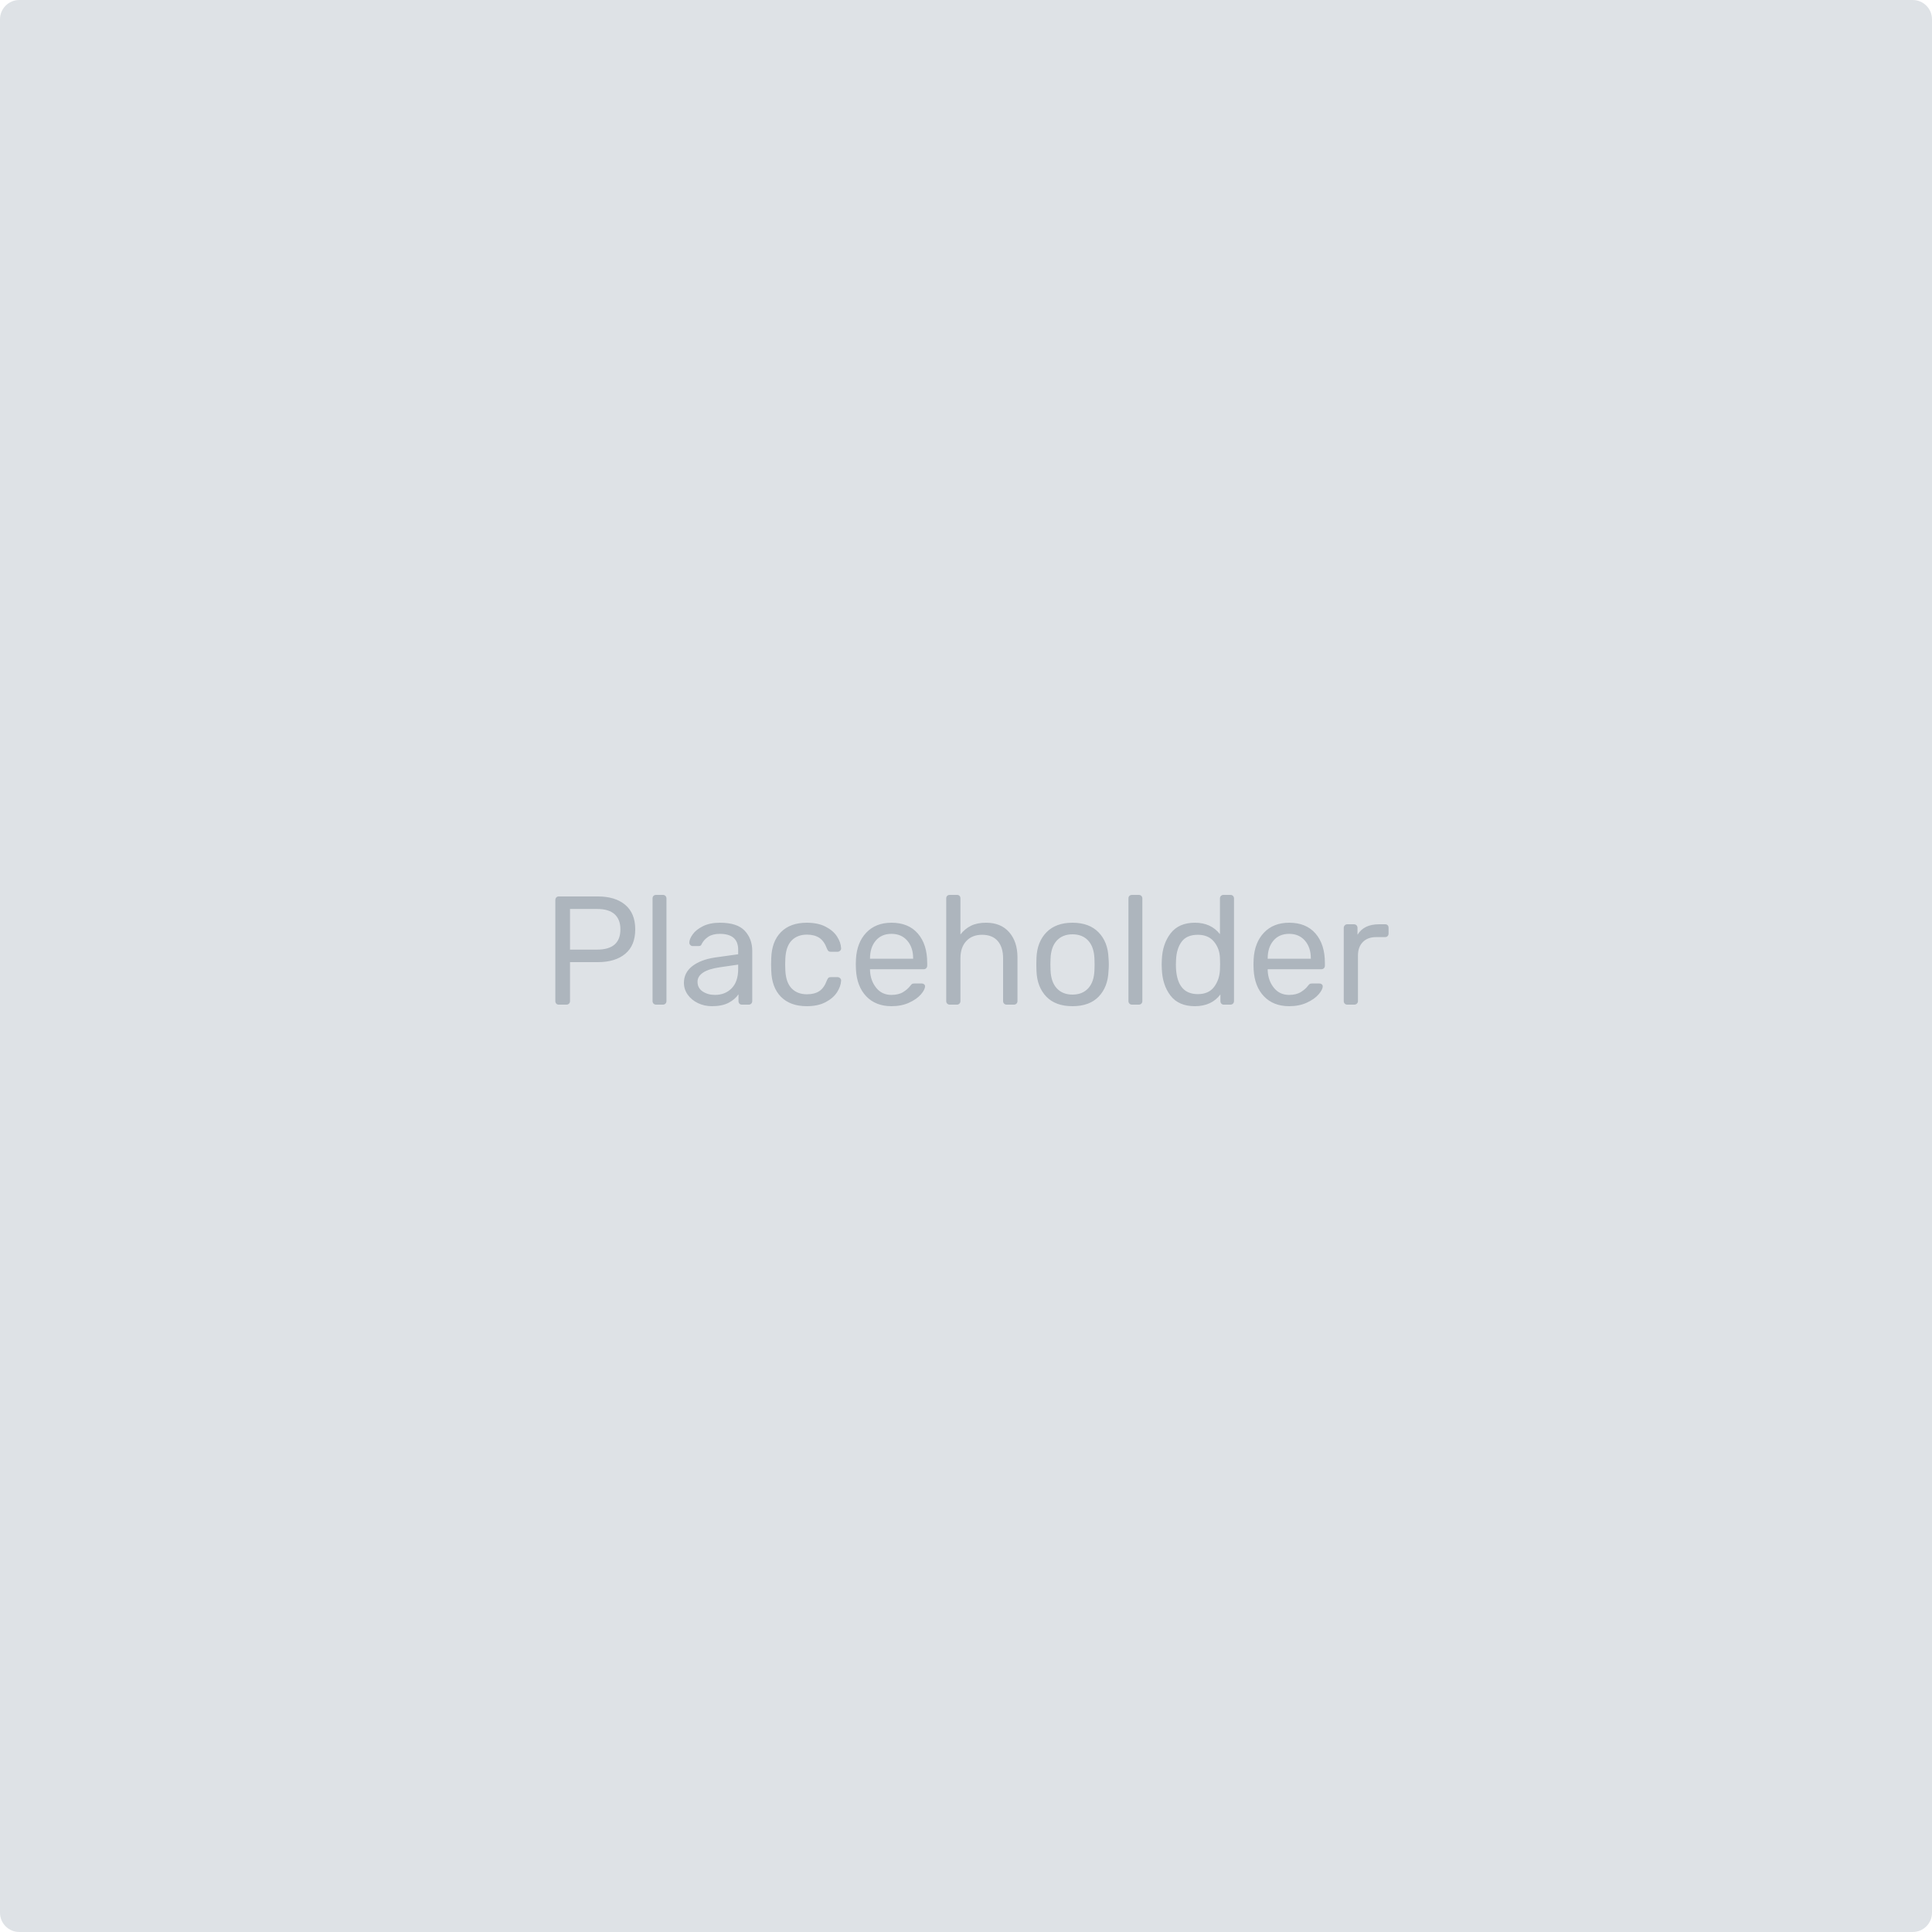
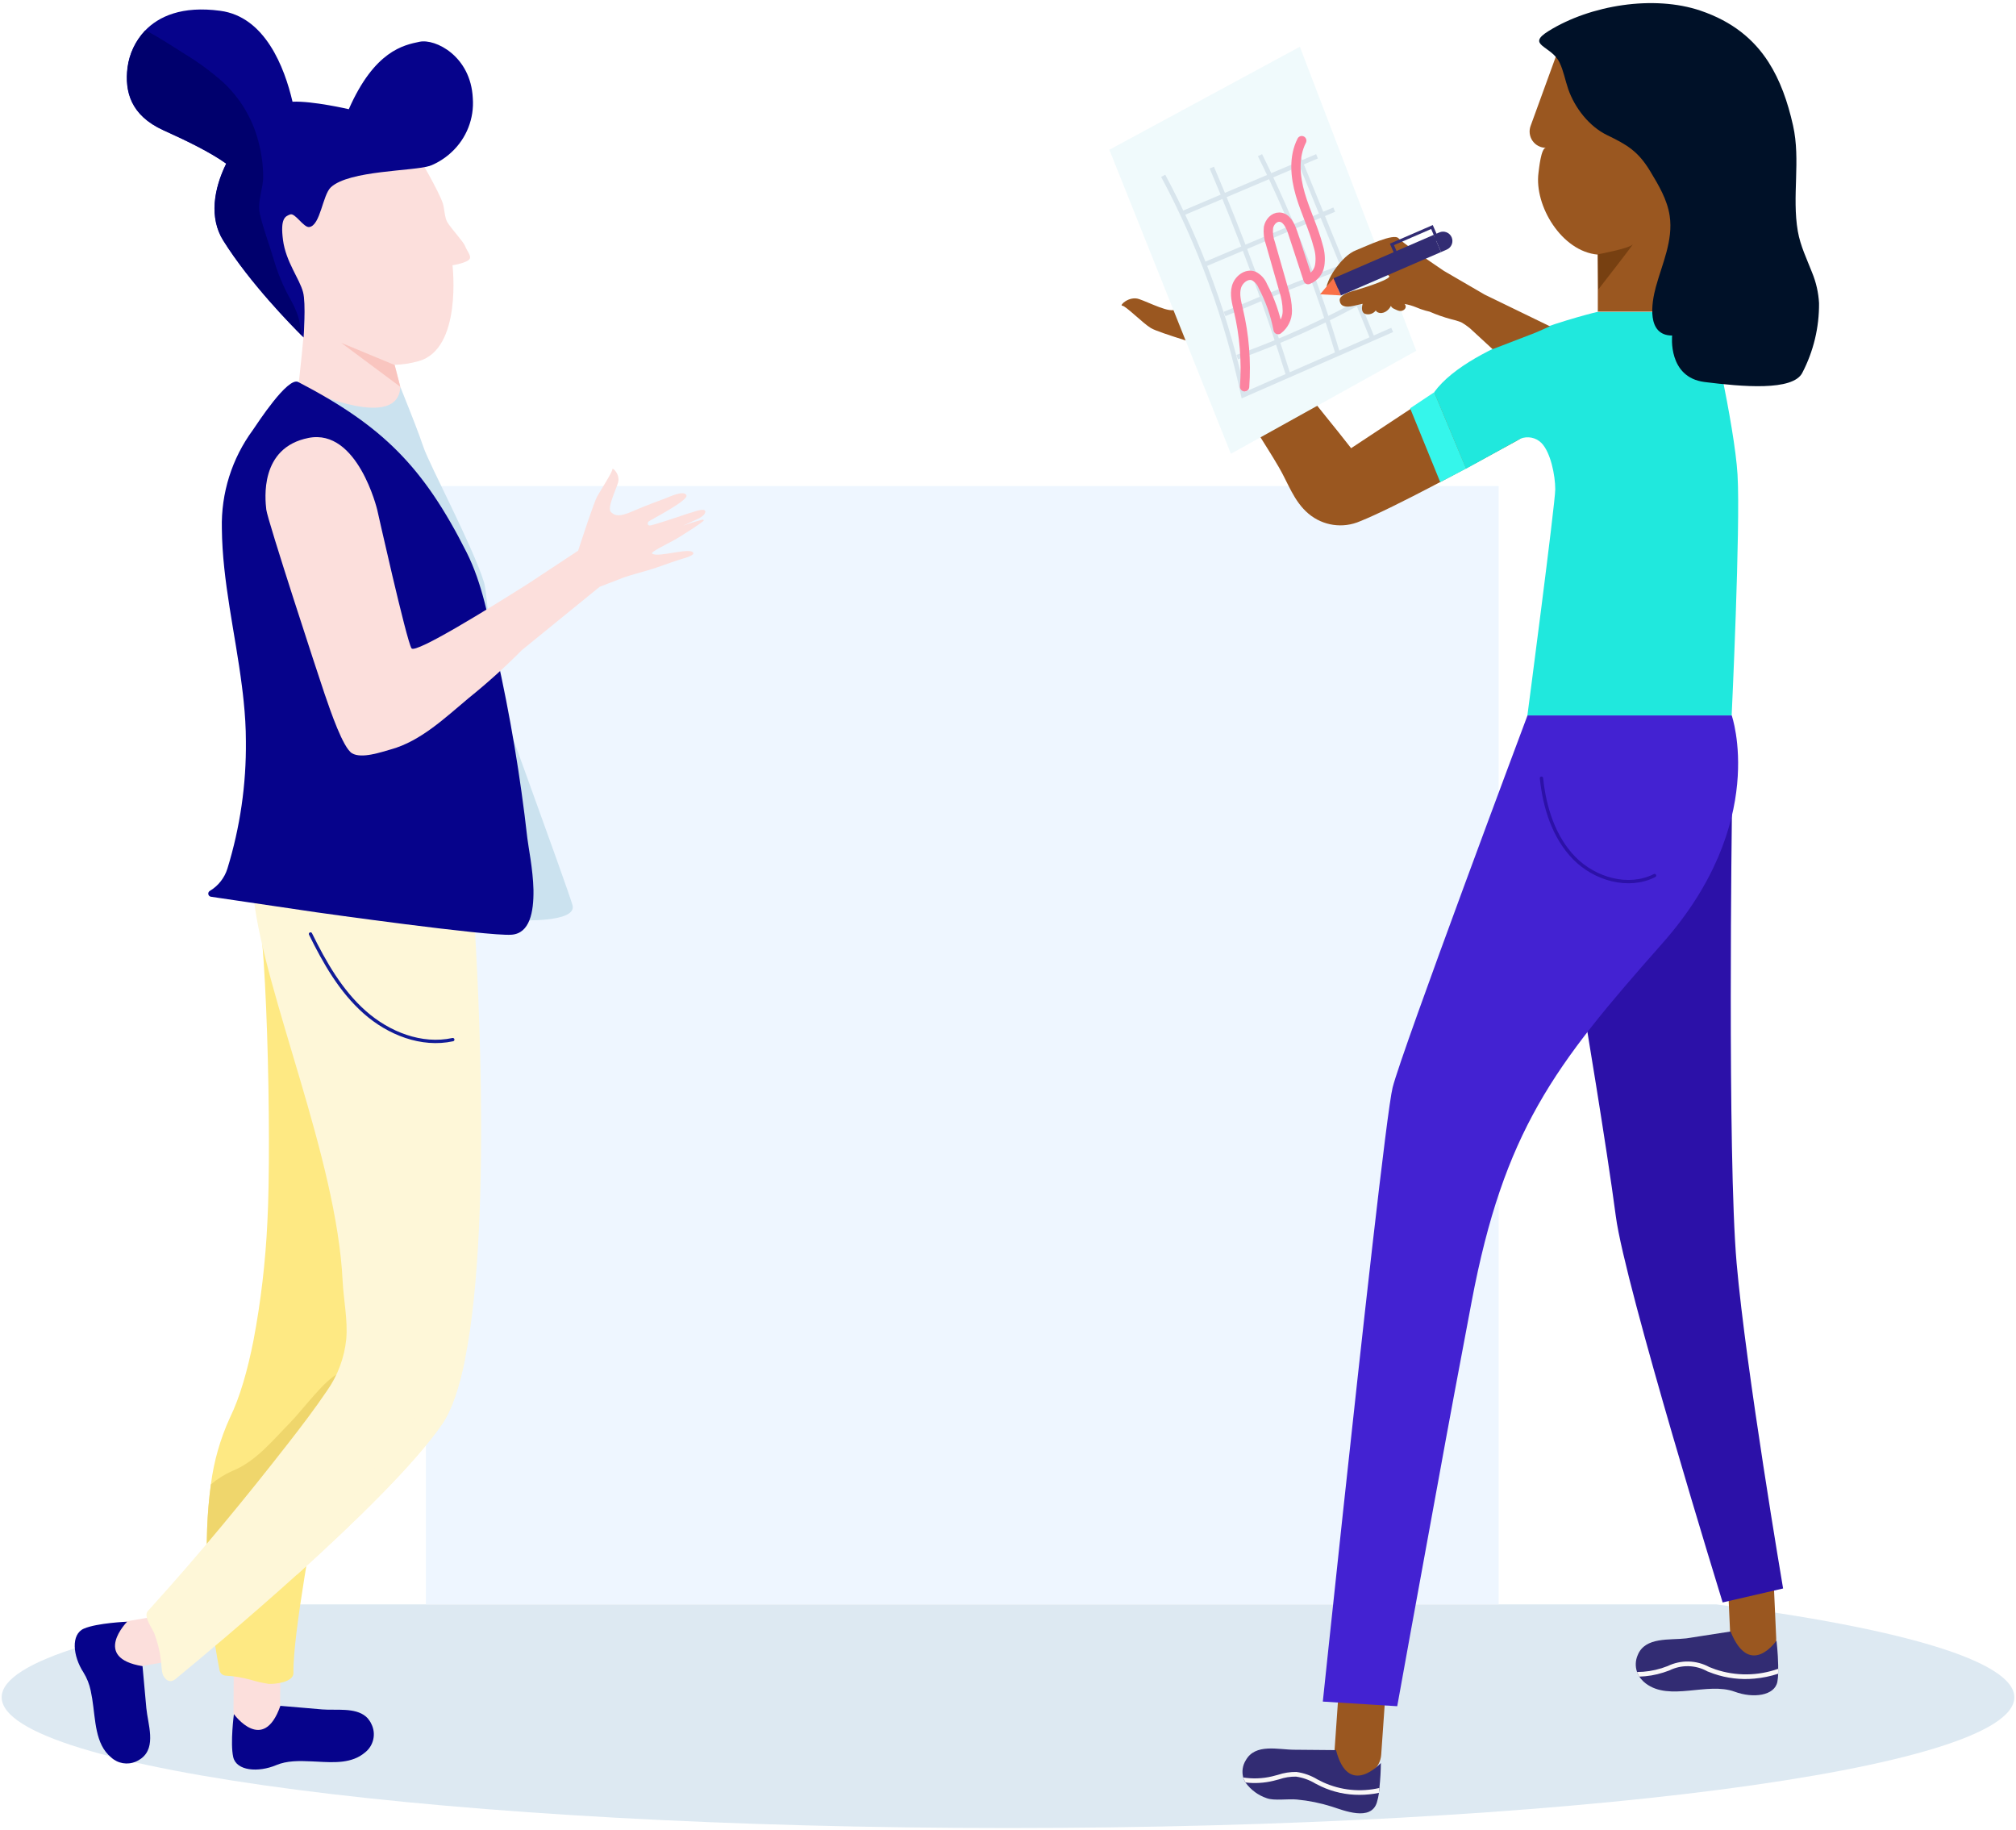
- <svg xmlns="http://www.w3.org/2000/svg" width="400px" height="400px" viewBox="0 0 400 400" version="1.1">
-   <g id="Colors" stroke="none" stroke-width="1" fill="none" fill-rule="evenodd" transform="translate(-470, -602)">
-     <g id="Group" transform="translate(470, 602)">
-       <rect id="Rectangle" fill="#DEE2E6" x="0" y="0" width="400" height="400" rx="4" />
-       <path d="M115.68,208 C115.467,208 115.296,207.931 115.168,207.792 C115.04,207.653 114.976,207.477 114.976,207.264 L114.976,186.368 C114.976,186.133 115.04,185.947 115.168,185.808 C115.296,185.669 115.467,185.6 115.68,185.6 L123.776,185.6 C126.187,185.6 128.08,186.181 129.456,187.344 C130.832,188.507 131.52,190.197 131.52,192.416 C131.52,194.635 130.832,196.32 129.456,197.472 C128.08,198.624 126.187,199.2 123.776,199.2 L118.016,199.2 L118.016,207.264 C118.016,207.477 117.947,207.653 117.808,207.792 C117.669,207.931 117.493,208 117.28,208 L115.68,208 Z M123.616,196.608 C126.837,196.608 128.448,195.211 128.448,192.416 C128.448,191.051 128.048,190.005 127.248,189.28 C126.448,188.555 125.237,188.192 123.616,188.192 L118.016,188.192 L118.016,196.608 L123.616,196.608 Z M135.84,208 C135.627,208 135.451,207.931 135.312,207.792 C135.173,207.653 135.104,207.477 135.104,207.264 L135.104,186.016 C135.104,185.781 135.173,185.6 135.312,185.472 C135.451,185.344 135.627,185.28 135.84,185.28 L137.248,185.28 C137.461,185.28 137.637,185.349 137.776,185.488 C137.915,185.627 137.984,185.803 137.984,186.016 L137.984,207.264 C137.984,207.477 137.915,207.653 137.776,207.792 C137.637,207.931 137.461,208 137.248,208 L135.84,208 Z M147.392,208.32 C146.347,208.32 145.381,208.107 144.496,207.68 C143.611,207.253 142.907,206.672 142.384,205.936 C141.861,205.2 141.6,204.384 141.6,203.488 C141.6,202.08 142.176,200.928 143.328,200.032 C144.48,199.136 146.048,198.539 148.032,198.24 L152.832,197.568 L152.832,196.64 C152.832,194.443 151.563,193.344 149.024,193.344 C148.043,193.344 147.253,193.541 146.656,193.936 C146.059,194.331 145.621,194.795 145.344,195.328 C145.259,195.541 145.168,195.685 145.072,195.76 C144.976,195.835 144.843,195.872 144.672,195.872 L143.424,195.872 C143.232,195.872 143.067,195.803 142.928,195.664 C142.789,195.525 142.72,195.36 142.72,195.168 C142.72,194.677 142.949,194.107 143.408,193.456 C143.867,192.805 144.576,192.24 145.536,191.76 C146.496,191.28 147.669,191.04 149.056,191.04 C151.445,191.04 153.157,191.595 154.192,192.704 C155.227,193.813 155.744,195.2 155.744,196.864 L155.744,207.264 C155.744,207.477 155.675,207.653 155.536,207.792 C155.397,207.931 155.221,208 155.008,208 L153.6,208 C153.387,208 153.216,207.931 153.088,207.792 C152.96,207.653 152.896,207.477 152.896,207.264 L152.896,205.856 C152.427,206.56 151.744,207.147 150.848,207.616 C149.952,208.085 148.8,208.32 147.392,208.32 Z M148.032,205.984 C149.44,205.984 150.592,205.525 151.488,204.608 C152.384,203.691 152.832,202.357 152.832,200.608 L152.832,199.712 L149.088,200.256 C147.552,200.469 146.389,200.832 145.6,201.344 C144.811,201.856 144.416,202.496 144.416,203.264 C144.416,204.139 144.773,204.811 145.488,205.28 C146.203,205.749 147.051,205.984 148.032,205.984 Z M167.04,208.32 C164.757,208.32 162.976,207.675 161.696,206.384 C160.416,205.093 159.744,203.285 159.68,200.96 L159.648,199.68 L159.68,198.4 C159.744,196.075 160.416,194.267 161.696,192.976 C162.976,191.685 164.757,191.04 167.04,191.04 C168.576,191.04 169.872,191.312 170.928,191.856 C171.984,192.4 172.773,193.077 173.296,193.888 C173.819,194.699 174.101,195.509 174.144,196.32 C174.165,196.512 174.096,196.683 173.936,196.832 C173.776,196.981 173.6,197.056 173.408,197.056 L172,197.056 C171.787,197.056 171.627,197.008 171.52,196.912 C171.413,196.816 171.307,196.64 171.2,196.384 C170.816,195.339 170.288,194.597 169.616,194.16 C168.944,193.723 168.096,193.504 167.072,193.504 C165.728,193.504 164.661,193.92 163.872,194.752 C163.083,195.584 162.656,196.853 162.592,198.56 L162.56,199.68 L162.592,200.8 C162.656,202.507 163.083,203.776 163.872,204.608 C164.661,205.44 165.728,205.856 167.072,205.856 C168.117,205.856 168.971,205.637 169.632,205.2 C170.293,204.763 170.816,204.021 171.2,202.976 C171.307,202.72 171.413,202.544 171.52,202.448 C171.627,202.352 171.787,202.304 172,202.304 L173.408,202.304 C173.6,202.304 173.776,202.379 173.936,202.528 C174.096,202.677 174.165,202.848 174.144,203.04 C174.101,203.829 173.819,204.629 173.296,205.44 C172.773,206.251 171.984,206.933 170.928,207.488 C169.872,208.043 168.576,208.32 167.04,208.32 Z M184.576,208.32 C182.4,208.32 180.661,207.643 179.36,206.288 C178.059,204.933 177.344,203.083 177.216,200.736 L177.184,199.648 L177.216,198.592 C177.344,196.288 178.059,194.453 179.36,193.088 C180.661,191.723 182.4,191.04 184.576,191.04 C186.923,191.04 188.741,191.787 190.032,193.28 C191.323,194.773 191.968,196.8 191.968,199.36 L191.968,199.936 C191.968,200.149 191.899,200.325 191.76,200.464 C191.621,200.603 191.445,200.672 191.232,200.672 L180.128,200.672 L180.128,200.96 C180.192,202.347 180.619,203.531 181.408,204.512 C182.197,205.493 183.243,205.984 184.544,205.984 C185.547,205.984 186.363,205.787 186.992,205.392 C187.621,204.997 188.096,204.587 188.416,204.16 C188.608,203.904 188.757,203.749 188.864,203.696 C188.971,203.643 189.152,203.616 189.408,203.616 L190.816,203.616 C191.008,203.616 191.173,203.669 191.312,203.776 C191.451,203.883 191.52,204.021 191.52,204.192 C191.52,204.661 191.232,205.227 190.656,205.888 C190.08,206.549 189.264,207.12 188.208,207.6 C187.152,208.08 185.941,208.32 184.576,208.32 Z M189.056,198.496 L189.056,198.4 C189.056,196.907 188.651,195.691 187.84,194.752 C187.029,193.813 185.941,193.344 184.576,193.344 C183.189,193.344 182.101,193.813 181.312,194.752 C180.523,195.691 180.128,196.907 180.128,198.4 L180.128,198.496 L189.056,198.496 Z M196.64,208 C196.427,208 196.251,207.931 196.112,207.792 C195.973,207.653 195.904,207.477 195.904,207.264 L195.904,186.016 C195.904,185.781 195.973,185.6 196.112,185.472 C196.251,185.344 196.427,185.28 196.64,185.28 L198.112,185.28 C198.347,185.28 198.528,185.344 198.656,185.472 C198.784,185.6 198.848,185.781 198.848,186.016 L198.848,193.472 C199.467,192.683 200.197,192.08 201.04,191.664 C201.883,191.248 202.923,191.04 204.16,191.04 C206.208,191.04 207.803,191.696 208.944,193.008 C210.085,194.32 210.656,196.053 210.656,198.208 L210.656,207.264 C210.656,207.477 210.587,207.653 210.448,207.792 C210.309,207.931 210.133,208 209.92,208 L208.416,208 C208.203,208 208.027,207.931 207.888,207.792 C207.749,207.653 207.68,207.477 207.68,207.264 L207.68,198.4 C207.68,196.864 207.307,195.669 206.56,194.816 C205.813,193.963 204.736,193.536 203.328,193.536 C201.963,193.536 200.875,193.968 200.064,194.832 C199.253,195.696 198.848,196.885 198.848,198.4 L198.848,207.264 C198.848,207.477 198.779,207.653 198.64,207.792 C198.501,207.931 198.325,208 198.112,208 L196.64,208 Z M222.048,208.32 C219.701,208.32 217.893,207.659 216.624,206.336 C215.355,205.013 214.677,203.253 214.592,201.056 L214.56,199.68 L214.592,198.304 C214.677,196.107 215.365,194.347 216.656,193.024 C217.947,191.701 219.744,191.04 222.048,191.04 C224.352,191.04 226.149,191.701 227.44,193.024 C228.731,194.347 229.419,196.107 229.504,198.304 C229.547,198.773 229.568,199.232 229.568,199.68 C229.568,200.128 229.547,200.587 229.504,201.056 C229.419,203.253 228.741,205.013 227.472,206.336 C226.203,207.659 224.395,208.32 222.048,208.32 Z M222.048,205.92 C223.413,205.92 224.496,205.488 225.296,204.624 C226.096,203.76 226.528,202.517 226.592,200.896 C226.613,200.683 226.624,200.277 226.624,199.68 C226.624,199.083 226.613,198.677 226.592,198.464 C226.528,196.843 226.096,195.6 225.296,194.736 C224.496,193.872 223.413,193.44 222.048,193.44 C220.683,193.44 219.6,193.872 218.8,194.736 C218,195.6 217.568,196.843 217.504,198.464 L217.472,199.68 L217.504,200.896 C217.568,202.517 218,203.76 218.8,204.624 C219.6,205.488 220.683,205.92 222.048,205.92 Z M234.368,208 C234.155,208 233.979,207.931 233.84,207.792 C233.701,207.653 233.632,207.477 233.632,207.264 L233.632,186.016 C233.632,185.781 233.701,185.6 233.84,185.472 C233.979,185.344 234.155,185.28 234.368,185.28 L235.776,185.28 C235.989,185.28 236.165,185.349 236.304,185.488 C236.443,185.627 236.512,185.803 236.512,186.016 L236.512,207.264 C236.512,207.477 236.443,207.653 236.304,207.792 C236.165,207.931 235.989,208 235.776,208 L234.368,208 Z M247.392,208.32 C245.152,208.32 243.472,207.595 242.352,206.144 C241.232,204.693 240.629,202.859 240.544,200.64 L240.512,199.68 L240.544,198.72 C240.629,196.523 241.237,194.693 242.368,193.232 C243.499,191.771 245.173,191.04 247.392,191.04 C249.611,191.04 251.339,191.829 252.576,193.408 L252.576,186.016 C252.576,185.803 252.645,185.627 252.784,185.488 C252.923,185.349 253.099,185.28 253.312,185.28 L254.752,185.28 C254.965,185.28 255.141,185.349 255.28,185.488 C255.419,185.627 255.488,185.803 255.488,186.016 L255.488,207.264 C255.488,207.477 255.419,207.653 255.28,207.792 C255.141,207.931 254.965,208 254.752,208 L253.376,208 C253.163,208 252.992,207.931 252.864,207.792 C252.736,207.653 252.672,207.477 252.672,207.264 L252.672,205.888 C251.456,207.509 249.696,208.32 247.392,208.32 Z M248,205.824 C249.493,205.824 250.613,205.328 251.36,204.336 C252.107,203.344 252.512,202.165 252.576,200.8 C252.597,200.565 252.608,200.16 252.608,199.584 C252.608,198.987 252.597,198.571 252.576,198.336 C252.533,197.035 252.123,195.909 251.344,194.96 C250.565,194.011 249.451,193.536 248,193.536 C246.464,193.536 245.344,194.016 244.64,194.976 C243.936,195.936 243.552,197.195 243.488,198.752 L243.456,199.68 C243.456,203.776 244.971,205.824 248,205.824 Z M266.912,208.32 C264.736,208.32 262.997,207.643 261.696,206.288 C260.395,204.933 259.68,203.083 259.552,200.736 L259.52,199.648 L259.552,198.592 C259.68,196.288 260.395,194.453 261.696,193.088 C262.997,191.723 264.736,191.04 266.912,191.04 C269.259,191.04 271.077,191.787 272.368,193.28 C273.659,194.773 274.304,196.8 274.304,199.36 L274.304,199.936 C274.304,200.149 274.235,200.325 274.096,200.464 C273.957,200.603 273.781,200.672 273.568,200.672 L262.464,200.672 L262.464,200.96 C262.528,202.347 262.955,203.531 263.744,204.512 C264.533,205.493 265.579,205.984 266.88,205.984 C267.883,205.984 268.699,205.787 269.328,205.392 C269.957,204.997 270.432,204.587 270.752,204.16 C270.944,203.904 271.093,203.749 271.2,203.696 C271.307,203.643 271.488,203.616 271.744,203.616 L273.152,203.616 C273.344,203.616 273.509,203.669 273.648,203.776 C273.787,203.883 273.856,204.021 273.856,204.192 C273.856,204.661 273.568,205.227 272.992,205.888 C272.416,206.549 271.6,207.12 270.544,207.6 C269.488,208.08 268.277,208.32 266.912,208.32 Z M271.392,198.496 L271.392,198.4 C271.392,196.907 270.987,195.691 270.176,194.752 C269.365,193.813 268.277,193.344 266.912,193.344 C265.525,193.344 264.437,193.813 263.648,194.752 C262.859,195.691 262.464,196.907 262.464,198.4 L262.464,198.496 L271.392,198.496 Z M278.944,208 C278.731,208 278.555,207.931 278.416,207.792 C278.277,207.653 278.208,207.477 278.208,207.264 L278.208,192.128 C278.208,191.915 278.277,191.733 278.416,191.584 C278.555,191.435 278.731,191.36 278.944,191.36 L280.288,191.36 C280.523,191.36 280.709,191.429 280.848,191.568 C280.987,191.707 281.056,191.893 281.056,192.128 L281.056,193.536 C281.931,192.085 283.413,191.36 285.504,191.36 L286.752,191.36 C286.987,191.36 287.168,191.424 287.296,191.552 C287.424,191.68 287.488,191.861 287.488,192.096 L287.488,193.28 C287.488,193.493 287.424,193.669 287.296,193.808 C287.168,193.947 286.987,194.016 286.752,194.016 L284.928,194.016 C283.755,194.016 282.832,194.357 282.16,195.04 C281.488,195.723 281.152,196.651 281.152,197.824 L281.152,207.264 C281.152,207.477 281.077,207.653 280.928,207.792 C280.779,207.931 280.597,208 280.384,208 L278.944,208 Z" id="Placeholder" fill="#ADB5BD" />
+ <svg xmlns="http://www.w3.org/2000/svg" width="604px" height="548px" viewBox="0 0 604 548" version="1.1">
+   <defs />
+   <g id="Page-1" stroke="none" stroke-width="1" fill="none" fill-rule="evenodd">
+     <g id="8">
+       <path d="M514.18,480.6 C569.34,487.7 603.5,497.6 603.5,508.43 C603.5,530.06 468.5,547.6 302,547.6 C135.5,547.6 0.5,530.06 0.5,508.43 C0.5,497.6 34.66,487.7 89.82,480.6 L514.18,480.6 Z" id="Shape" fill="#DDE9F2" fill-rule="nonzero" />
+       <g id="Group" transform="translate(127, 145)" fill="#EEF6FF" fill-rule="nonzero">
+         <rect id="Rectangle-path" x="0.59" y="0.6" width="321.41" height="335" />
+       </g>
+       <path d="M140.76,77.46 C140.2,78.74 135.57,79.46 135.57,79.46 C135.57,79.46 138.57,104.61 125.37,108.19 C123.049,108.854 120.653,109.22 118.24,109.28 L121.36,121.41 L88.25,125.17 C88.25,125.17 91.41,100.17 91.25,94.45 L90.89,94.24 L83.5,70.68 C83.5,70.68 80.5,56.46 89.77,64.83 L96.5,53.66 L125.69,47.44 C125.69,47.44 131.51,57.34 132.69,60.97 C133.11,62.31 133.25,65.24 133.96,66.45 C135.11,68.45 138.78,72.27 139.36,73.75 C139.94,75.23 141.16,76.55 140.76,77.46 Z" id="Shape" fill="#FCDFDC" fill-rule="nonzero" />
+       <polygon id="Shape" fill="#F9C5BF" fill-rule="nonzero" points="118.23 109.34 102.23 102.7 119.93 115.87" />
+       <path d="M135.27,45.6 C134.022,46.77 132.631,47.778 131.13,48.6 C131.027,48.671 130.916,48.732 130.8,48.78 C130.241,49.083 129.663,49.35 129.07,49.58 C128.97,49.58 128.86,49.65 128.75,49.7 C123.75,51.3 104.64,51.01 99.14,56.09 C96.64,58.39 96.02,67.53 92.66,68.01 C90.96,68.24 88.41,63.67 86.93,64.24 C85.45,64.81 83.93,65.4 84.79,71.92 C85.65,78.44 89.73,83.47 90.79,87.5 C91.7,90.79 90.96,101.1 90.96,101.1 C90.96,101.1 90.77,100.9 90.39,100.54 C87.56,97.73 74.82,84.8 66.85,72.03 C62.63,65.27 64.01,56.65 67.76,49.03 C63.05,45.64 55.76,42.1 48.94,39.03 C39.1,34.55 37.3,27.39 38.19,20.23 C38.737,16.11 40.558,12.263 43.4,9.23 C47.53,4.89 54.54,1.7 65.95,3.23 C79.44,4.98 85.25,20.23 87.64,30.47 C93.64,30.19 104.5,32.71 104.5,32.71 C112.22,15.18 120.96,13.5 125.7,12.51 C130.44,11.52 141.04,16.81 141.65,29.38 C142.115,35.478 139.765,41.453 135.27,45.6 Z" id="Shape" fill="#06038B" fill-rule="nonzero" />
+       <path d="M90.43,100.5 C87.6,97.69 74.87,84.75 66.9,71.99 C62.68,65.23 64.06,56.61 67.81,48.99 C63.1,45.6 55.81,42.06 48.99,38.99 C39.15,34.52 37.36,27.36 38.25,20.19 C38.789,16.067 40.612,12.219 43.46,9.19 C43.86,8.77 54.33,15.51 55.38,16.19 C59.432,18.644 63.254,21.459 66.8,24.6 C71.966,29.377 75.649,35.538 77.41,42.35 C78.347,45.796 78.832,49.349 78.85,52.92 C78.85,56.6 77.05,60.33 77.85,64 C78.85,68.49 80.56,72.8 81.85,77.2 C82.849,80.754 84.189,84.203 85.85,87.5 C87.44,90.5 89.42,93.7 89.85,97.18 C90.03,98.37 90.28,99.6 90.43,100.5 Z" id="Shape" fill="#00006D" fill-rule="nonzero" />
+       <path d="M76.955,495.942 C80.821,495.942 83.955,499.076 83.955,502.942 L83.955,519.632 L69.985,519.632 L69.985,502.912 C70.001,499.069 73.112,495.958 76.955,495.942 Z" id="Shape" fill="#FCDFDC" fill-rule="nonzero" transform="translate(76.96971, 507.7869) rotate(-179.66) translate(-76.96971, -507.7869) " />
+       <path d="M109.3,525.01 C105.47,528.24 100.3,528.01 95,527.71 L93.29,527.63 C89.58,527.45 85.93,527.42 82.8,528.74 C77.37,531.03 70.8,530.51 69.87,526.32 C68.94,522.13 70.08,513.48 70.08,513.48 C70.08,513.48 78.87,525.63 84,511 C88.11,511.32 92.44,511.74 96.55,512.07 C100.66,512.4 106.35,511.43 109.62,514.2 C110.009,514.524 110.346,514.905 110.62,515.33 C110.877,515.666 111.092,516.032 111.26,516.42 C112.758,519.382 111.934,522.991 109.3,525.01 Z" id="Shape" fill="#06038B" fill-rule="nonzero" />
+       <path d="M132.61,275.38 C132.61,275.38 126.74,341.07 121.92,359.75 C120.46,365.41 119.11,370.56 118.03,374.39 C117.478,376.651 116.776,378.872 115.93,381.04 C115.02,382.67 110.7,396.2 106.29,410.69 C105.47,413.37 104.65,416.07 103.85,418.76 C99.77,432.29 96.13,444.89 95.61,447.58 C94.54,453.17 87.67,489.7 87.92,501.11 C87.99,503.92 82.46,504.54 80.45,504.41 C78.626,504.132 76.824,503.721 75.06,503.18 C72.608,502.502 70.09,502.09 67.55,501.95 C66.683,501.87 65.968,501.24 65.78,500.39 C63.877,490.666 62.678,480.817 62.19,470.92 C61.689,462.138 62.023,453.328 63.19,444.61 C64.074,437.725 65.993,431.013 68.88,424.7 C71.88,418.57 74.17,410.52 75.96,401.46 C78.157,389.824 79.54,378.049 80.1,366.22 C81.44,341.45 79.86,272.63 76.17,268.22 L132.61,275.38 Z" id="Shape" fill="#FEE983" fill-rule="nonzero" />
+       <path d="M106.29,410.69 C105.47,413.37 104.65,416.07 103.85,418.76 L102.97,420.1 C102.97,420.1 68.83,472.1 62.34,470.96 L62.19,470.96 C61.689,462.178 62.023,453.368 63.19,444.65 C65.174,442.988 67.382,441.615 69.75,440.57 C76.75,437.78 82.29,430.82 86.47,426.64 C90.65,422.46 97.62,412.71 101.8,411.31 C103.238,410.796 104.767,410.585 106.29,410.69 Z" id="Shape" fill="#EFD66C" fill-rule="nonzero" />
+       <path d="M44.639,479.756 C48.505,479.756 51.639,482.89 51.639,486.756 L51.639,503.476 L37.679,503.476 L37.679,486.716 C37.701,482.881 40.804,479.778 44.639,479.756 Z" id="Shape" fill="#FCDFDC" fill-rule="nonzero" transform="translate(44.65917, 491.6158) rotate(-99.68) translate(-44.65917, -491.6158) " />
+       <path d="M42.35,526.74 L42.11,526.91 C41.677,527.215 41.214,527.476 40.73,527.69 C38.222,528.789 35.301,528.298 33.29,526.44 C28.45,522.44 28.65,515.28 27.62,508.83 C27.49,508.02 27.34,507.21 27.17,506.42 C26.77,504.506 26.042,502.676 25.02,501.01 C21.8,496.06 21.19,489.56 25.15,487.86 C29.11,486.16 38.1,485.79 38.1,485.79 C38.1,485.79 27.4,496.62 42.7,499.11 C43.09,503.21 43.45,507.54 43.84,511.66 C44.27,516.4 46.93,523.29 42.35,526.74 Z" id="Shape" fill="#06038B" fill-rule="nonzero" />
+       <path d="M139.33,407.1 C137.64,415.5 135.4,422.3 132.47,426.59 C124.22,438.59 106.18,456.16 88.97,471.69 C73.81,485.35 59.28,497.45 52.64,502.92 C50.24,504.92 48.86,501.83 48.86,501.83 C48.33,500.53 48.4,498.64 48.21,497.25 C47.861,494.514 47.19,491.829 46.21,489.25 C45.6,487.73 42.85,484.18 44.3,482.59 C44.66,482.2 45.11,481.7 45.62,481.13 C59.82,465.44 73.35,449.03 86.35,432.35 C90.35,427.22 94.29,422.05 97.94,416.66 C101.175,412.075 103.173,406.733 103.74,401.15 C104.24,395.38 102.93,389.43 102.65,383.66 C100.84,346.86 79.49,298.4 76.01,269.14 C84.24,269.5 112.01,274.02 120.25,274.37 L142.2,277.51 C142.2,277.51 148.09,363.6 139.33,407.1 Z" id="Shape" fill="#FEF7D8" fill-rule="nonzero" />
+       <path d="M139.33,407.1 C137.64,415.5 135.4,422.3 132.47,426.59 C124.22,438.59 106.18,456.16 88.97,471.69 C88.748,471.421 88.566,471.121 88.43,470.8 C87.06,467.27 91.6,464.74 93.79,462.93 C100.79,457.13 105.63,448.25 111.13,441.06 C115.66,435.14 120.58,429.53 125.34,423.79 C129.94,418.26 133.73,411.6 139.33,407.1 Z" id="Shape" fill="#FEF7D8" fill-rule="nonzero" />
+       <path d="M93.03,279.78 C97.25,288.36 102.1,296.87 109.26,303.21 C116.42,309.55 126.26,313.46 135.65,311.43" id="Shape" stroke="#111B97" stroke-linecap="round" />
+       <path d="M155.43,275.67 C155.43,275.67 173.04,276.49 171.52,271.13 C170,265.77 144.6,196.2 144.6,196.2 C144.6,196.2 156.02,272.6 155.43,275.67 Z" id="Shape" fill="#CBE2EF" fill-rule="nonzero" />
+       <path d="M93.09,117.26 C93.09,117.26 119.4,129.1 119.93,115.87 L122.72,122.87 C122.72,122.87 125.51,129.87 126.9,134.02 C128.54,138.95 141.74,163.85 145.01,174.43 C145.64,176.43 146.4,185.58 146.4,185.58 C146.4,185.58 133.86,160.5 131.07,156.32 C128.28,152.14 93.09,117.26 93.09,117.26 Z" id="Shape" fill="#CBE2EF" fill-rule="nonzero" />
+       <path d="M153.26,280 C146.17,280.54 94.9,273.3 94.9,273.3 L71.5,269.85 L65.81,269.01 L63.19,268.62 C62.797,268.559 62.485,268.257 62.411,267.866 C62.337,267.476 62.517,267.081 62.86,266.88 C65.388,265.377 67.269,262.99 68.14,260.18 C71.94,247.825 73.805,234.956 73.67,222.03 C73.67,218.03 73.41,214.03 73,210.03 C72.85,208.51 72.67,207.03 72.47,205.47 C70.47,189.7 66.62,174.1 66.47,158.33 C66.206,147.737 69.471,137.356 75.75,128.82 C77.14,126.82 86.19,112.82 89.34,114.43 C114.57,127.56 126.81,139.73 139.78,165.43 C144.57,174.91 146.45,185.86 148.78,196.18 C152.844,214.296 155.919,232.62 157.99,251.07 C158.27,253.61 159.68,260.28 159.83,266.58 C159.92,273.31 158.69,279.6 153.26,280 Z" id="Shape" fill="#06038B" fill-rule="nonzero" />
+       <path d="M211.2,153.72 C210.68,154.93 208.43,155.72 207.38,156.2 C206.57,156.6 205.62,157.04 204.61,157.47 C206.32,156.85 208.05,156.3 209.78,155.84 C210.17,155.74 210.58,155.54 210.86,155.84 C211.14,156.14 203.06,161.22 202.35,161.59 C199.22,163.28 194.89,165.4 195.35,165.79 C196.9,167.27 207.65,163.57 207.72,165.79 C207.72,166.56 204.14,167.46 203.6,167.64 C200.44,168.64 197.37,169.89 194.16,170.82 C191.69,171.54 189.16,172.2 186.76,173.03 L179.66,175.78 L156.31,194.78 C151.29,199.848 145.988,204.629 140.43,209.1 C133.43,214.94 126.08,222.01 117.13,224.48 C114.23,225.29 108.38,227.36 105.48,225.66 C102.8,224.08 99.08,213.21 97.22,207.77 C95.36,202.33 80.13,155.77 79.78,152.66 C79.43,149.55 77.71,134.08 92.44,131.18 C107.17,128.28 113.02,152.71 113.02,152.71 C113.02,152.71 121.78,191.87 123.29,194.21 C124.42,195.95 146.83,182.06 158.15,174.9 L158.81,174.47 L173.21,164.96 C174.3,161.64 177.95,150.44 178.91,148.73 C180.05,146.73 183.48,141.41 183.46,140.61 C183.44,139.81 185.89,142.13 185.17,144.55 C184.45,146.97 181.81,152.23 183.04,153.39 C184.27,154.55 185.48,154.91 189.42,153.2 C193.36,151.49 198.09,149.75 199.28,149.32 C200.47,148.89 204.79,146.75 205.64,148.32 C206.49,149.89 194.64,155.84 194.29,156.25 C193.94,156.66 193.94,157.46 194.73,157.42 C195.52,157.38 203.43,154.77 204.61,154.34 C205.61,153.98 206.61,153.68 207.61,153.39 C208.27,153.15 212.01,151.86 211.2,153.72 Z" id="Shape" fill="#FCDFDC" fill-rule="nonzero" />
+       <path d="M454.5,131.99 C441.5,139.16 417.39,152.21 407.5,156.14 C402.338,158.393 396.346,157.52 392.04,153.89 C387.58,150.13 385.94,144.68 383.11,139.89 C381.11,136.44 378.92,133.07 376.82,129.67 C372.33,122.39 367.25,114.98 364.12,107 C364.06,106.83 363.46,104.93 363.3,104.46 C363.3,104.46 363.3,104.46 363.3,104.46 C362.45,104.14 347.25,99.74 344.83,98.29 C342.41,96.84 337.25,91.58 336.24,91.58 C335.23,91.58 338.24,88.58 341.24,89.58 C344.24,90.58 350.77,94.04 352.24,92.58 C353.71,91.12 354.24,89.58 352.24,84.58 C350.24,79.58 348.18,73.58 347.68,72.09 C347.18,70.6 344.68,65.09 346.68,64.09 C348.68,63.09 355.76,78.09 356.26,78.57 C356.76,79.05 357.77,79.06 357.76,78.06 C357.75,77.06 354.7,67.06 354.2,65.56 C353.78,64.31 353.44,63.03 353.1,61.76 C352.88,60.84 351.37,56.1 353.69,57.18 C355.19,57.87 356.07,60.72 356.69,62.05 C357.17,63.05 357.69,64.28 358.2,65.56 C357.47,63.4 356.83,61.22 356.32,59.03 C356.21,58.54 355.97,58.03 356.32,57.68 C356.84,57.18 362.82,67.68 363.26,68.53 C365.26,72.53 367.8,78.02 368.26,77.53 C370.16,75.63 365.86,62.02 368.69,62.01 C369.69,62.01 370.69,66.55 370.88,67.23 C372.1,71.23 373.51,75.13 374.57,79.23 C375.39,82.35 376.14,85.52 377.1,88.59 C377.44,89.59 377.1,92.28 378.1,94.37 L378.46,95.1 C378.57,95.6 378.7,96.31 378.87,97.2 C378.87,97.31 378.93,97.44 378.95,97.56 C380.19,103.94 385.95,110.23 389.73,115.26 C394.61,121.7 399.85,127.87 404.8,134.26 L440.95,110.39 L441.16,110.25 C444.444,108.081 448.541,107.536 452.279,108.77 C456.016,110.004 458.983,112.882 460.33,116.58 L460.45,116.93 C462.373,122.728 459.867,129.072 454.5,131.99 Z" id="Shape" fill="#9A5720" fill-rule="nonzero" />
+       <path d="M429.68,117.49 L439.23,140.41 L455.53,131.41 C457.682,130.554 460.137,131.048 461.79,132.67 C464.57,135.45 465.96,142.41 465.96,146.58 C465.96,150.75 457.61,214.35 457.61,214.35 L518.81,214.35 C518.81,214.35 521.5,157.6 520.57,142.19 C519.69,127.3 511.79,93.43 511.79,93.43 L478.58,93.43 C478.58,93.43 440.69,102.3 429.68,117.49 Z" id="Shape" fill="#20E8DD" fill-rule="nonzero" />
+       <polygon id="Shape" fill="#35F6EB" fill-rule="nonzero" points="429.7 117.5 422.48 122.31 431.5 144.43 439.25 140.38" />
+       <path d="M464.87,129.92 C470.361,137.575 473.055,146.885 472.5,156.29" id="Shape" fill="#20E8DD" fill-rule="nonzero" />
+       <path d="M518.232,474.249 L531.942,474.249 L531.942,491.079 C531.942,494.867 528.871,497.939 525.082,497.939 C521.293,497.939 518.222,494.867 518.222,491.079 L518.222,474.249 L518.232,474.249 Z" id="Shape" fill="#9A5720" fill-rule="nonzero" transform="translate(525.082, 486.0936) rotate(-2.58) translate(-525.082, -486.0936) " />
+       <path d="M532.75,498.81 C532.75,499.17 532.75,499.54 532.75,499.9 C532.75,500.04 532.75,500.17 532.75,500.31 C532.75,500.67 532.75,501.03 532.75,501.38 C532.728,502.178 532.648,502.974 532.51,503.76 C531.73,507.99 525.25,508.82 519.71,506.76 C511.48,503.76 500.28,509.76 493.06,504.28 C492.552,503.901 492.092,503.461 491.69,502.97 C491.486,502.736 491.302,502.485 491.14,502.22 C491.005,502.019 490.884,501.809 490.78,501.59 C490.657,501.347 490.55,501.097 490.46,500.84 C489.888,499.191 489.963,497.386 490.67,495.79 C492.89,490.24 500.35,491.37 505.19,490.79 L518.48,488.73 C524.29,503.1 532.25,491.44 532.25,491.44 C532.25,491.44 532.68,495.11 532.75,498.81 Z" id="Shape" fill="#322C73" fill-rule="nonzero" />
+       <path d="M532.75,499.9 C532.75,500.04 532.75,500.17 532.75,500.31 C532.75,500.67 532.75,501.03 532.75,501.38 C530.44,502.135 528.051,502.625 525.63,502.84 C521.513,503.227 517.361,502.732 513.45,501.39 C512.82,501.17 512.18,500.92 511.56,500.68 C508.031,498.7 503.751,498.595 500.13,500.4 C499.52,500.62 498.91,500.84 498.28,501.04 C495.968,501.774 493.565,502.178 491.14,502.24 C491.005,502.039 490.884,501.829 490.78,501.61 C490.657,501.367 490.55,501.117 490.46,500.86 C492.96,500.852 495.444,500.468 497.83,499.72 C498.43,499.53 499.02,499.31 499.62,499.09 C503.589,497.162 508.245,497.27 512.12,499.38 L513.95,500.08 C520.06,502.127 526.68,502.064 532.75,499.9 Z" id="Shape" fill="#F9F7F7" fill-rule="nonzero" />
+       <path d="M400.205,508.396 L414.169,508.396 L414.169,525.157 C414.169,529.032 411.028,532.174 407.152,532.174 C403.277,532.174 400.135,529.032 400.135,525.157 L400.135,508.396 L400.205,508.396 Z" id="Shape" fill="#9A5720" fill-rule="nonzero" transform="translate(407.1522, 520.2851) rotate(4.004173) translate(-407.1522, -520.2851) " />
+       <path d="M413.71,528.12 C413.693,530.562 413.553,533.002 413.29,535.43 C413.29,535.5 413.29,535.57 413.29,535.65 C413.29,536.05 413.19,536.46 413.14,536.86 C413.14,536.95 413.14,537.04 413.14,537.12 C412.995,538.091 412.782,539.05 412.5,539.99 C410.69,545.65 402.61,542.34 398.98,541.17 C395.584,540.1 392.085,539.392 388.54,539.06 C385.99,538.8 381.73,539.49 379.54,538.67 C376.986,537.818 374.762,536.189 373.18,534.01 C373.153,533.979 373.13,533.946 373.11,533.91 C372.842,533.47 372.627,533 372.47,532.51 L372.47,532.42 C372.006,530.688 372.281,528.841 373.23,527.32 C376.1,522.15 383.01,524.15 387.83,524.15 L400.28,524.26 C404.02,538.78 413.71,528.12 413.71,528.12 Z" id="Shape" fill="#322C73" fill-rule="nonzero" />
+       <path d="M413.27,535.6 C413.27,536 413.17,536.41 413.12,536.81 C413.12,536.9 413.12,536.99 413.12,537.07 C411.211,537.462 409.268,537.659 407.32,537.66 C403.352,537.683 399.427,536.826 395.83,535.15 C395.24,534.87 394.67,534.58 394.08,534.27 C392.313,533.198 390.346,532.493 388.3,532.2 C386.576,532.174 384.86,532.448 383.23,533.01 C382.62,533.17 382.02,533.34 381.42,533.48 C378.722,534.118 375.934,534.281 373.18,533.96 C373.153,533.929 373.13,533.896 373.11,533.86 C372.842,533.42 372.627,532.95 372.47,532.46 C375.341,532.911 378.272,532.799 381.1,532.13 C381.68,531.99 382.27,531.82 382.85,531.67 C384.638,531.07 386.514,530.775 388.4,530.8 C390.64,531.104 392.792,531.87 394.72,533.05 C395.3,533.33 395.85,533.62 396.42,533.9 C401.696,536.307 407.619,536.904 413.27,535.6 Z" id="Shape" fill="#F9F7F7" fill-rule="nonzero" />
+       <path d="M518.89,243.14 C518.89,243.14 517.5,346.26 520.29,378.3 C523.08,410.34 534.22,475.84 534.22,475.84 L516.11,480.02 C516.11,480.02 486.85,385.27 484.11,364.37 C481.37,343.47 474.36,301.67 474.36,301.67 L470.18,264.05 L518.89,243.14 Z" id="Shape" fill="#2C11A8" fill-rule="nonzero" />
+       <path d="M498.04,282.6 C481.85,300.91 469.92,314.94 460.84,331.01 C451.94,346.73 445.74,364.38 440.91,389.9 C437.59,407.42 433.91,427.01 430.61,445.26 C430.51,445.82 430.4,446.37 430.3,446.93 C424.41,478.93 419.45,506.5 418.71,510.59 C418.64,510.92 418.61,511.11 418.61,511.11 L396.32,509.72 C396.32,509.72 398.83,485.85 402.12,455.28 C402.18,454.67 402.25,454.04 402.32,453.41 C407.87,401.92 415.5,332.71 417.23,325.79 C420.02,314.64 457.64,214.32 457.64,214.32 L518.83,214.32 C518.83,214.32 530.09,246.4 498.04,282.6 Z" id="Shape" fill="#4322D2" fill-rule="nonzero" />
+       <path d="M461.83,233.12 C462.74,241.86 465.5,250.77 471.64,257.05 C477.78,263.33 487.88,266.26 495.71,262.28" id="Shape" stroke="#2C11A8" stroke-linecap="round" />
+       <path d="M507.9,73.35 L508.71,73.35 L505.85,93.35 L478.71,93.35 L478.71,76.27 C467.92,75.35 459.62,61.65 460.94,51.74 C461.02,51.15 461.21,49.29 461.56,47.57 C461.91,45.85 462.43,44.28 463.16,44.28 C461.567,44.282 460.073,43.505 459.159,42.201 C458.245,40.896 458.025,39.227 458.57,37.73 L467.34,13.63 C484.06,13.63 497.99,38.71 497.99,38.71 L509.14,61 L507.9,73.35 Z" id="Shape" fill="#9A5720" fill-rule="nonzero" />
+       <path d="M542.89,81.6 C541.34,77.6 539.4,73.68 538.63,69.26 C536.82,58.79 539.54,48.01 537.2,37.59 C535.59,30.41 533.32,24.02 529.84,18.59 C525.41,11.71 519.01,6.44 509.5,3.2 C495.5,-1.56 476.5,1.51 464,9.27 C457,13.6 464.76,13.59 467.23,18.7 C468.46,21.23 468.93,24.06 469.85,26.7 C471.78,32.27 476.1,37.87 481.5,40.48 C487.5,43.38 490.8,45.3 494.43,51.33 C496.95,55.5 499.52,59.82 500.24,64.64 C501.34,72.05 497.98,79.04 496.08,86.02 C494.79,90.75 493.24,100.51 500.98,100.51 C500.98,100.51 499.59,113.05 510.73,114.44 C521.87,115.83 537.2,117.23 539.99,111.65 C543.336,105.217 545.052,98.061 544.99,90.81 C544.815,87.643 544.105,84.529 542.89,81.6 Z" id="Shape" fill="#001128" fill-rule="nonzero" />
+       <polygon id="Shape" fill="#F0FAFC" fill-rule="nonzero" points="332.36 44.86 389.44 14.01 424.32 105.08 368.78 135.93" />
+       <path d="M348.5,52.67 C359.548,73.33 367.628,95.444 372.5,118.36 L417.1,98.83" id="Shape" stroke="#D8E5ED" stroke-width="1.39" />
+       <path d="M354.5,63.82 L394.58,46.82" id="Shape" stroke="#D8E5ED" stroke-width="1.39" />
+       <path d="M360.65,79.33 L399.74,62.79" id="Shape" stroke="#D8E5ED" stroke-width="1.39" />
+       <path d="M366.87,94.07 C379.99,88.49 393.237,83.223 406.61,78.27" id="Shape" stroke="#D8E5ED" stroke-width="1.39" />
+       <path d="M370.66,106.98 C384.303,102.126 397.503,96.104 410.11,88.98" id="Shape" stroke="#D8E5ED" stroke-width="1.39" />
+       <path d="M363.06,50.21 C371.781,70.623 379.458,91.467 386.06,112.66" id="Shape" stroke="#D8E5ED" stroke-width="1.39" />
+       <path d="M377.5,46.48 C387.029,65.715 394.862,85.744 400.91,106.34" id="Shape" stroke="#D8E5ED" stroke-width="1.39" />
+       <path d="M388.27,45.28 L411.21,101.39" id="Shape" stroke="#D8E5ED" stroke-width="1.39" />
+       <path d="M372.89,115.86 C373.44,108.143 372.809,100.387 371.02,92.86 C370.48,90.6 369.84,88.24 370.44,86.01 C371.04,83.78 373.44,81.84 375.62,82.67 C376.855,83.314 377.82,84.378 378.34,85.67 C380.507,89.776 382.054,94.181 382.93,98.74 C384.683,97.405 385.706,95.323 385.69,93.12 C385.657,90.948 385.283,88.795 384.58,86.74 L380.63,72.91 C380.066,71.387 379.864,69.754 380.04,68.14 C380.34,66.55 381.65,65.03 383.26,65.05 C385.41,65.05 386.57,67.52 387.26,69.56 L391.91,83.76 C393.746,83.055 395.07,81.43 395.39,79.49 C395.681,77.579 395.534,75.626 394.96,73.78 C393.59,68.46 391.11,63.49 389.57,58.21 C388.03,52.93 387.51,47.03 390.01,42.13" id="Shape" stroke="#FC83A0" stroke-width="2.79" stroke-linecap="round" stroke-linejoin="round" />
+       <path d="M464.37,97.75 L461.31,99.1 L459.92,99.7 L458.03,100.43 L447.19,104.6 L440.5,98.43 C439.643,97.712 438.722,97.072 437.75,96.52 C436.756,96.144 435.736,95.837 434.7,95.6 C432.519,95.017 430.386,94.268 428.32,93.36 C428.32,93.36 428.32,93.36 428.32,93.36 L427.09,93.05 C426.128,92.783 425.185,92.449 424.27,92.05 C423.156,91.594 421.996,91.259 420.81,91.05 C421.05,91.295 421.176,91.628 421.16,91.97 C421.085,92.367 420.835,92.708 420.48,92.9 C419.48,93.51 418.53,92.9 417.55,92.45 C417.182,92.293 416.886,92.004 416.72,91.64 C416.04,93.03 414.38,94.26 412.82,93.58 C412.55,93.465 412.327,93.26 412.19,93 C411.433,94.009 410.111,94.413 408.92,94 C407.92,93.56 407.92,92.27 408.24,91 L405.96,91.52 C404.51,91.85 401.56,92.52 401.37,89.93 C401.26,88.39 404.63,87.38 404.63,87.38 C404.63,87.38 413.21,85.03 415.85,83.3 C415.85,83.3 416.08,83.05 416.29,82.83 L414.29,80.83 C413.818,80.384 413.395,79.887 413.03,79.35 C412.63,78.71 411.97,79.06 411.34,79.21 C409.156,79.88 407.12,80.959 405.34,82.39 C404.177,83.204 403.089,84.121 402.09,85.13 C401.65,85.57 401.2,86.24 400.69,86.77 C400.3,87.251 399.756,87.583 399.15,87.71 C398.528,87.762 397.932,87.451 397.62,86.91 C397.11,85.91 397.92,84.35 398.33,83.44 C398.928,82.193 399.663,81.016 400.52,79.93 C402.03,77.93 403.99,75.85 406.35,74.93 C409.56,73.67 417.61,69.74 419.02,71.4 C419.96,72.53 427.75,77.86 432.59,81.14 L438.83,84.77 L444.83,88.26 L464.37,97.75 Z" id="Shape" fill="#9A5720" fill-rule="nonzero" />
+       <polygon id="Shape" fill="#F97148" fill-rule="nonzero" points="399.53 83.36 401.76 88.5 395.51 88.16 395.51 88.16" />
+       <path d="M418.27,77.27 L431.12,71.7 L429.26,67.42 L416.41,72.99 L418.27,77.27 Z M428.78,68.6 L429.89,71.17 L418.75,76 L417.64,73.43 L428.78,68.6 Z" id="Shape" fill="#322C73" fill-rule="nonzero" />
+       <path d="M429.976,69.67 L435.576,69.67 L435.576,71.54 C435.576,73.086 434.322,74.34 432.776,74.34 C431.23,74.34 429.976,73.086 429.976,71.54 L429.976,69.67 Z" id="Shape" fill="#322C73" fill-rule="nonzero" transform="translate(432.776, 72.00501) rotate(-113.43) translate(-432.776, -72.00501) " />
+       <rect id="Rectangle-path" fill="#322C73" fill-rule="nonzero" transform="translate(415.6387, 79.42738) rotate(-113.43) translate(-415.6387, -79.42738) " x="412.839" y="63.082" width="5.6" height="32.69" />
+       <path d="M478.71,76.18 C478.71,76.18 487.89,74.5 489.09,73.28 C490.29,72.06 478.86,86.71 478.86,86.71 L478.71,76.18 Z" id="Shape" fill="#774011" fill-rule="nonzero" />
    </g>
  </g>
</svg>
